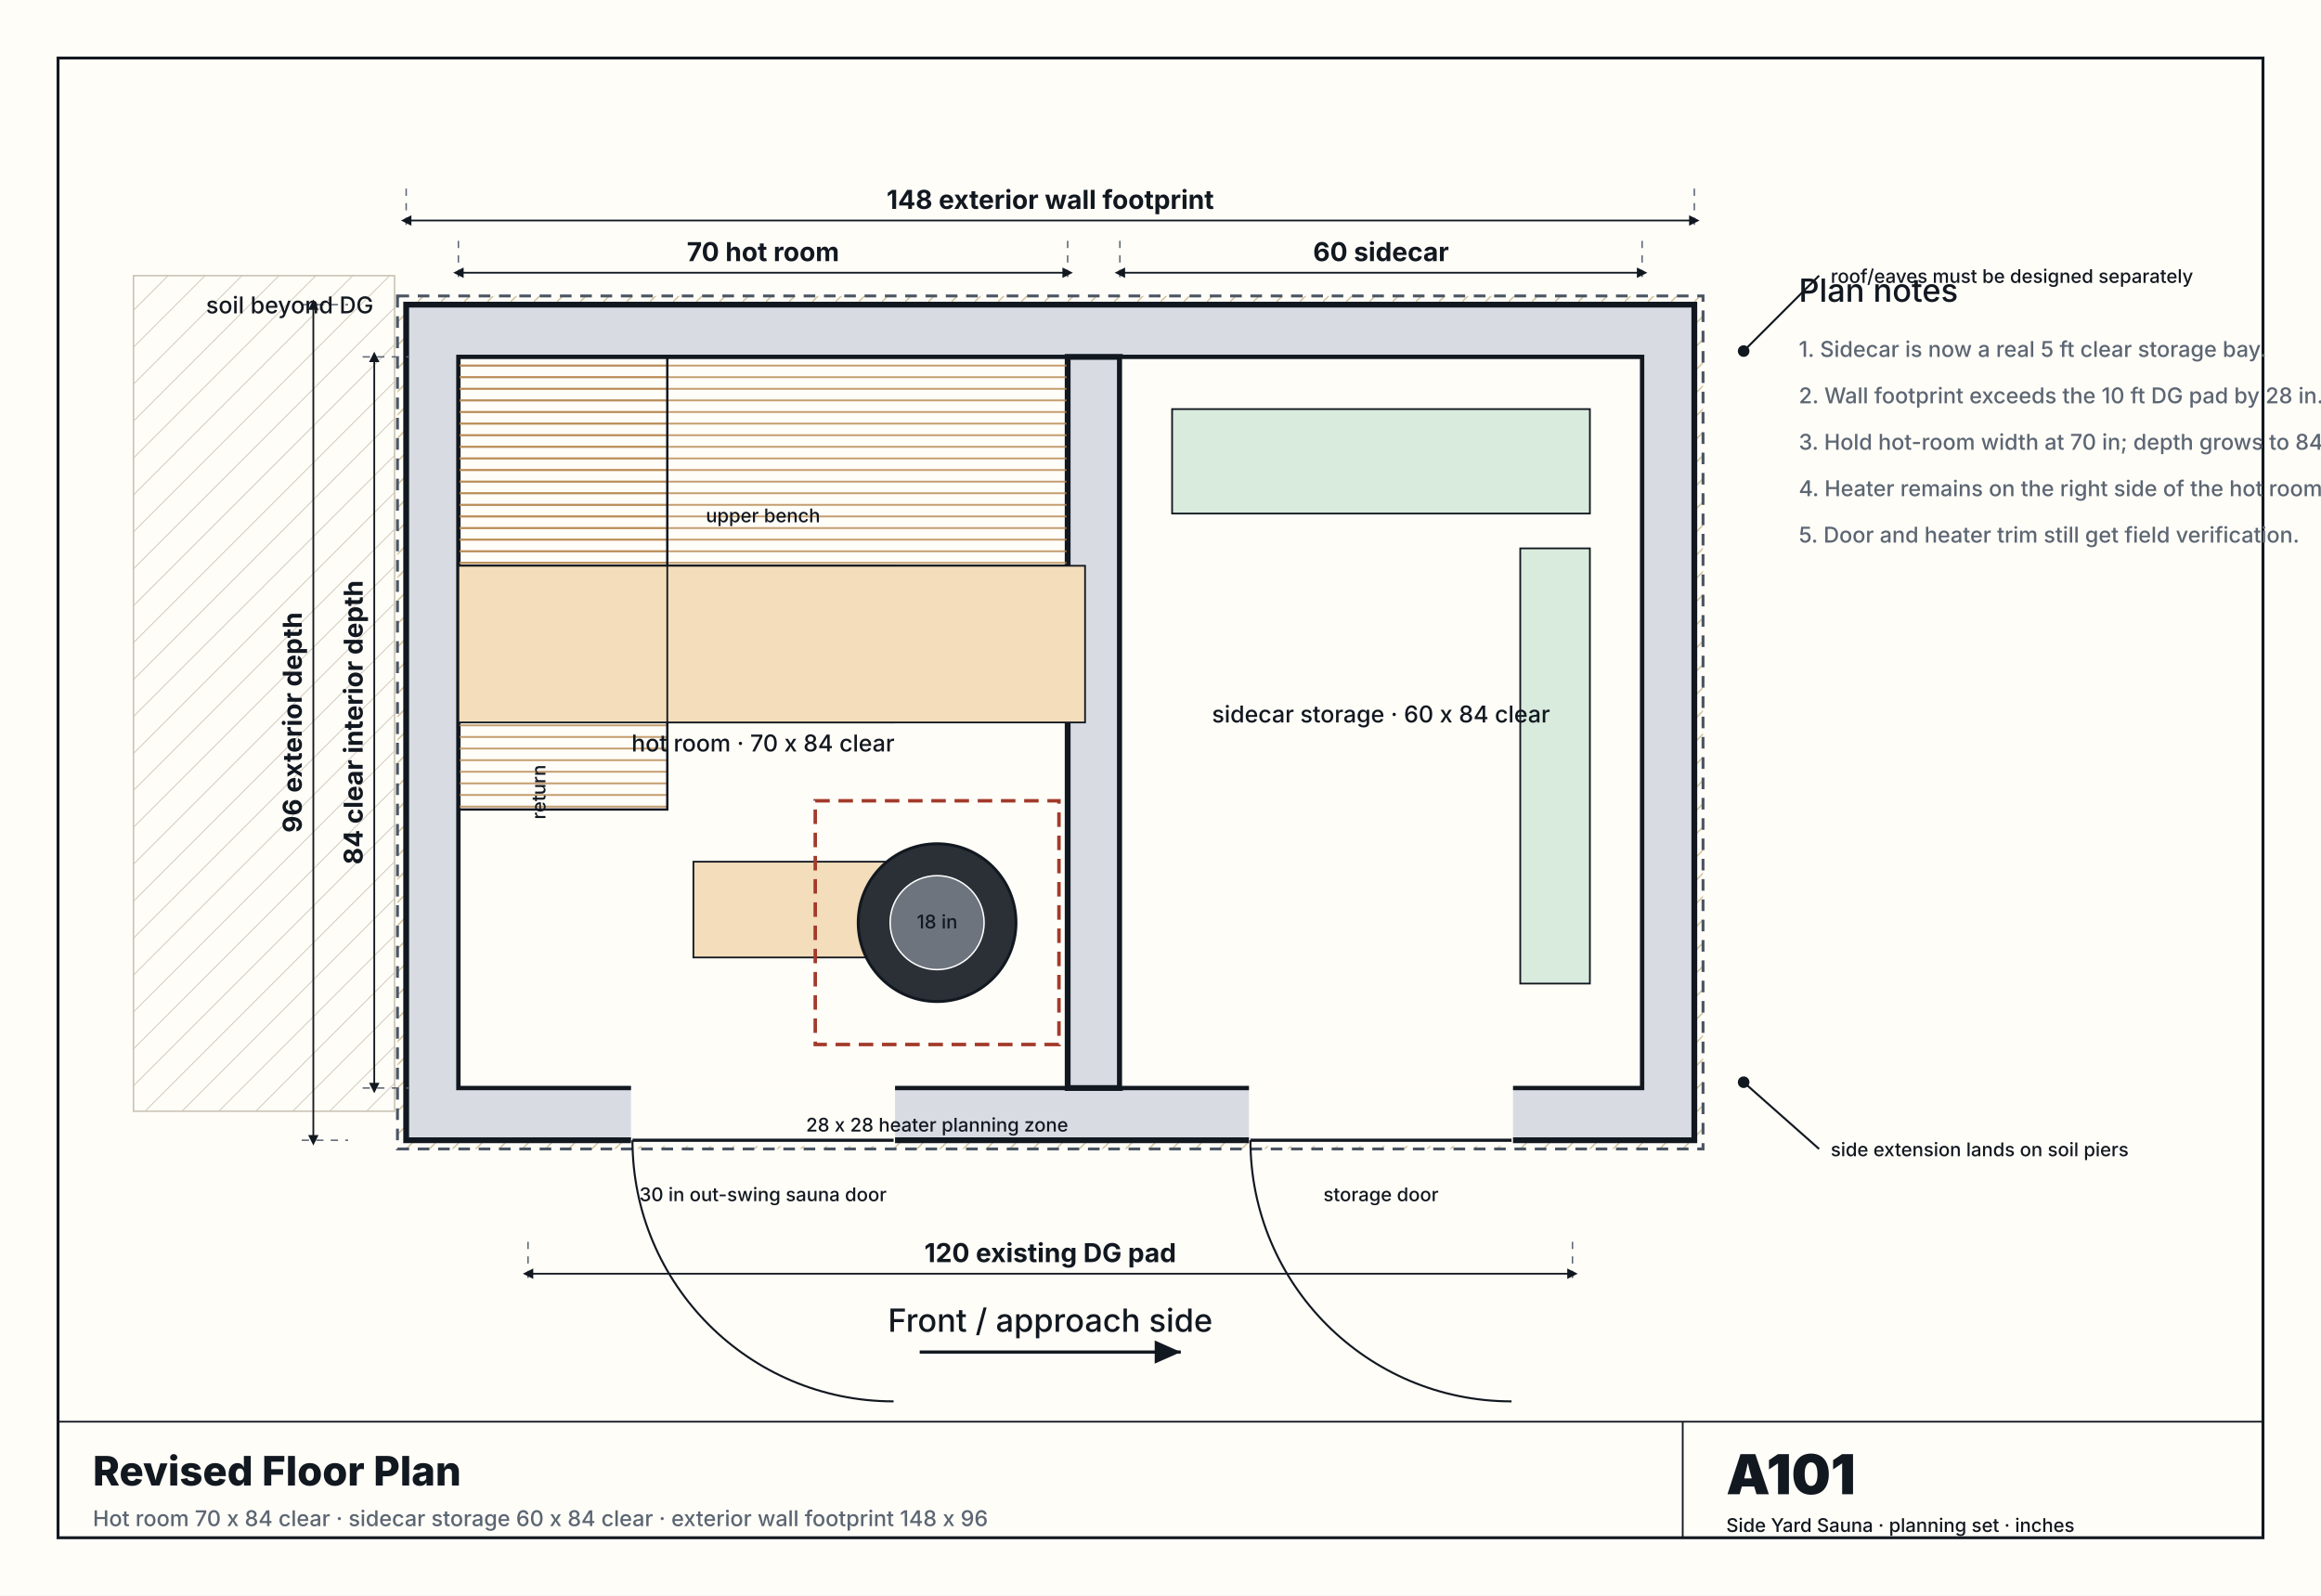
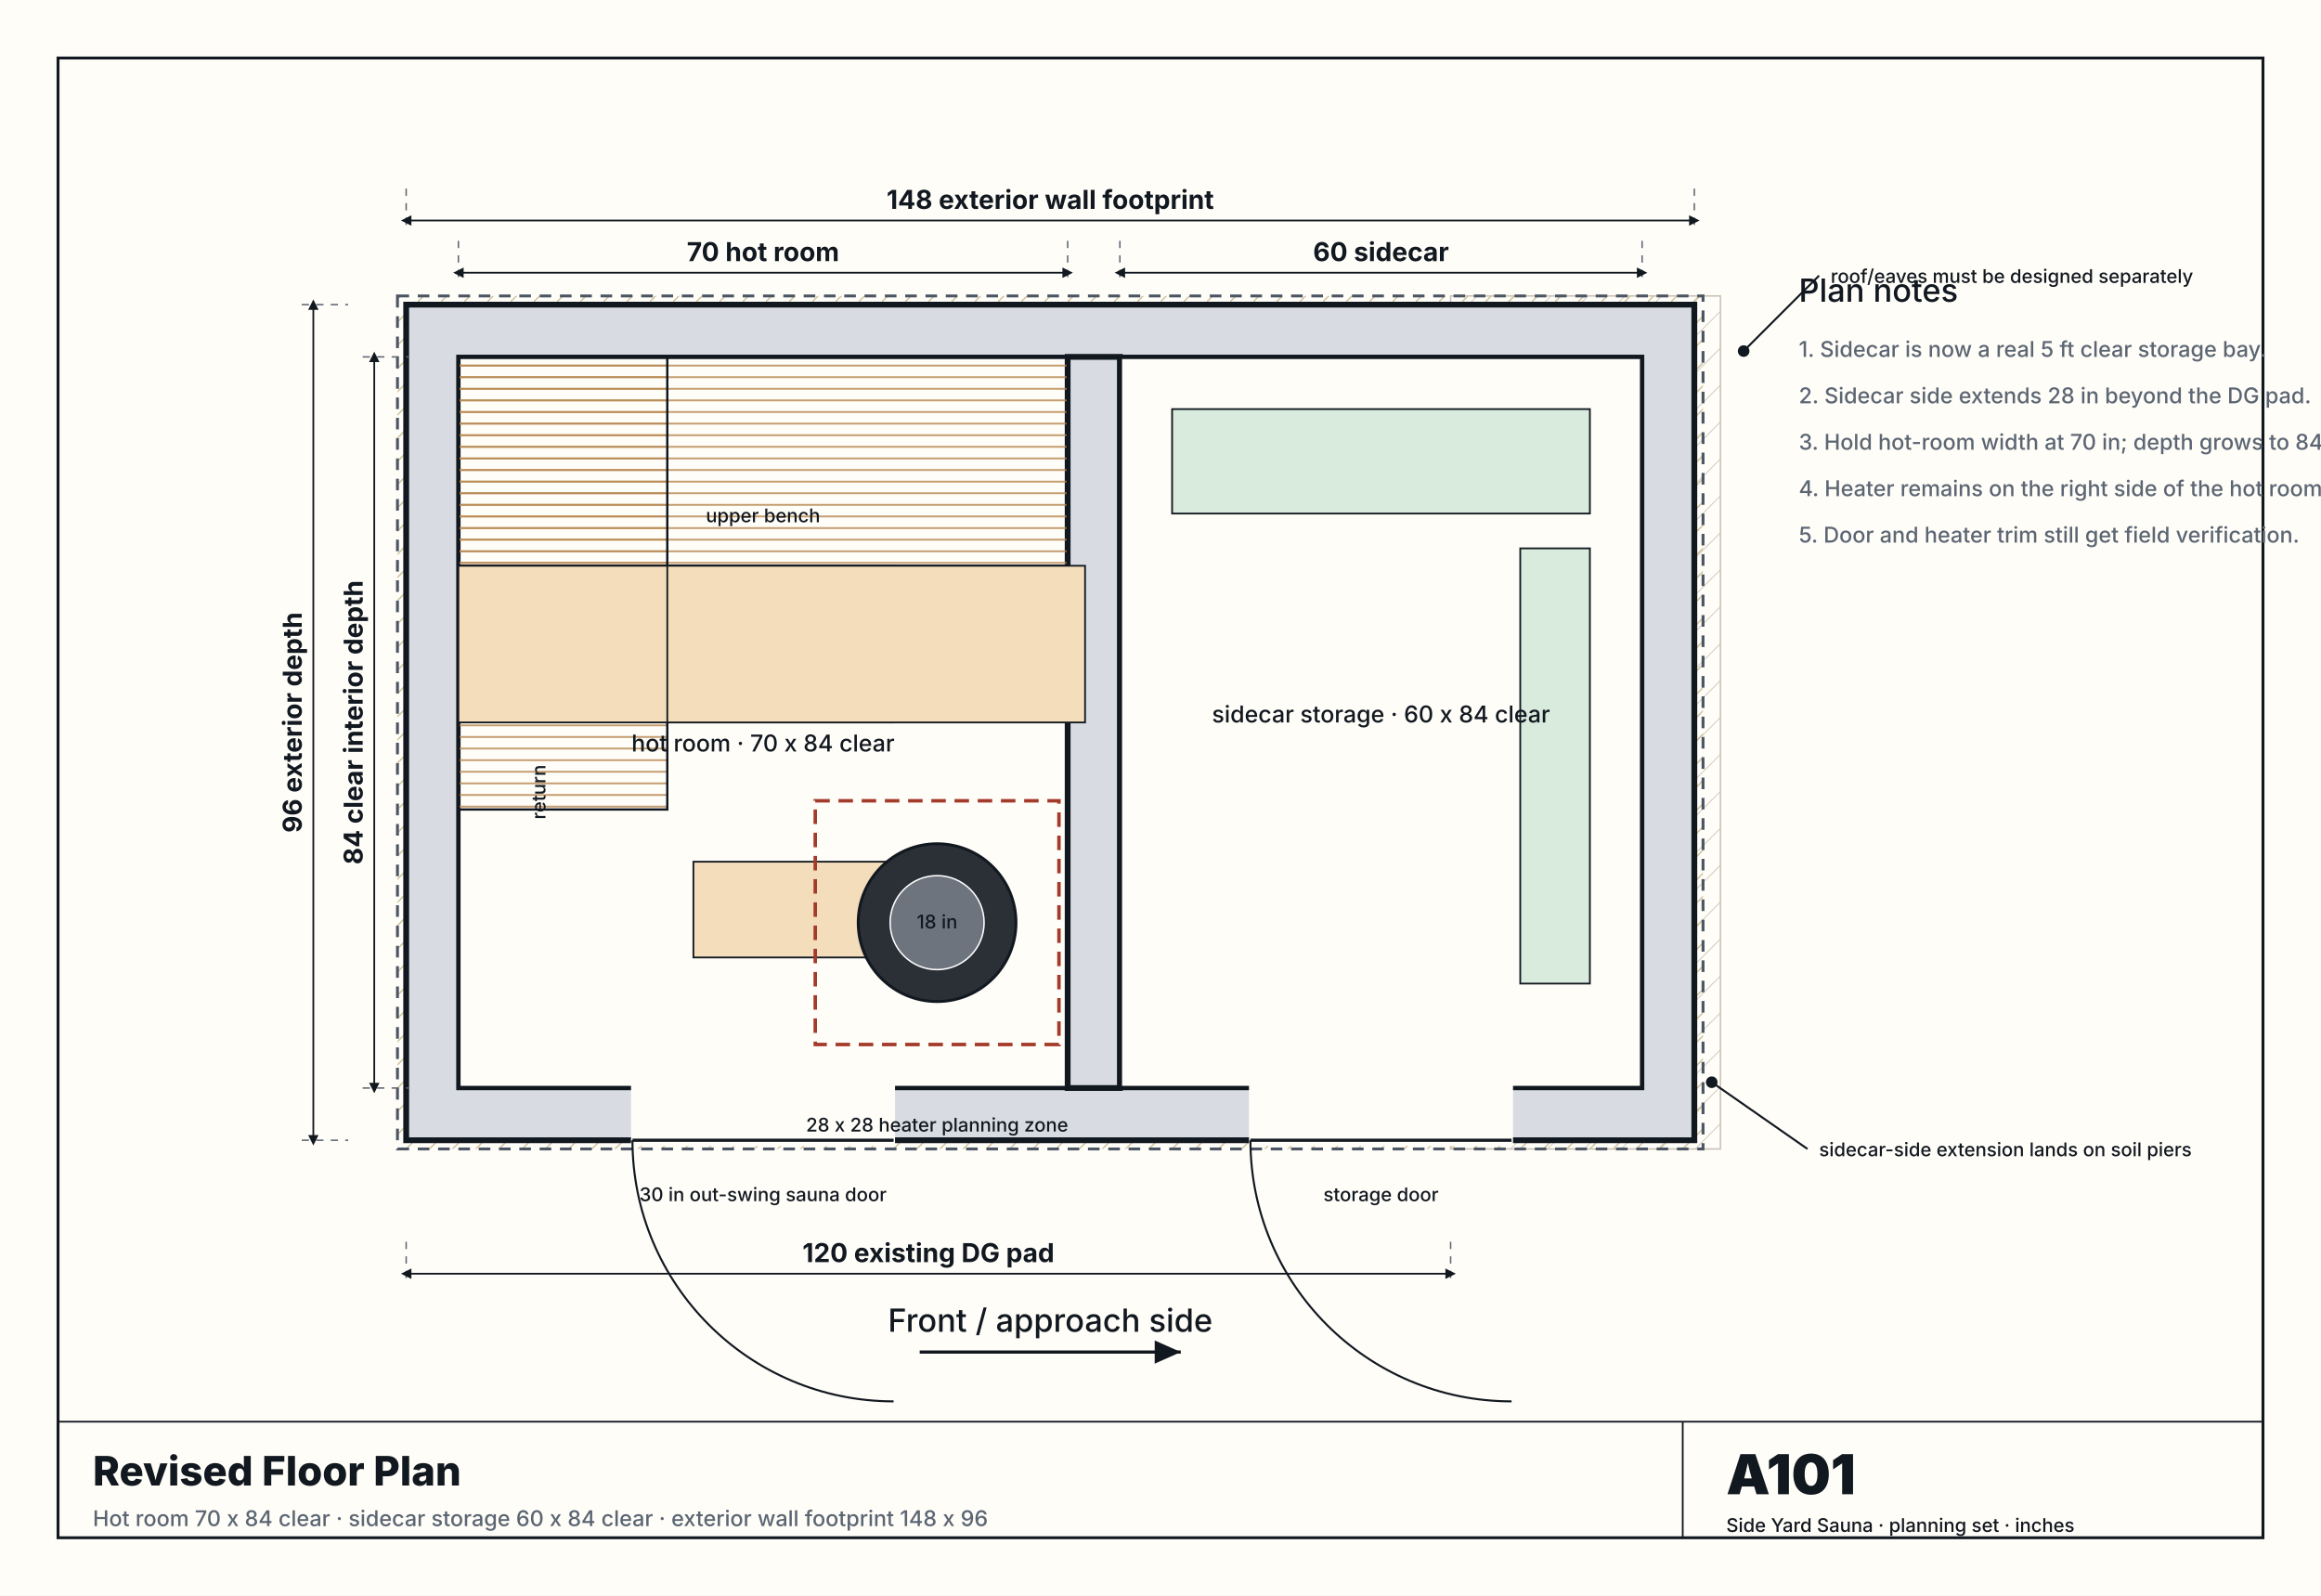
<svg xmlns="http://www.w3.org/2000/svg" width="1600" height="1100" viewBox="0 0 1600 1100" role="img" aria-labelledby="title desc">
  <defs>
    <marker id="arrow" viewBox="0 0 10 10" refX="5" refY="5" markerWidth="6" markerHeight="6" orient="auto-start-reverse">
      <path d="M0,0 L10,5 L0,10 Z" fill="#121820" />
    </marker>
    <marker id="arrow-blue" viewBox="0 0 10 10" refX="5" refY="5" markerWidth="6" markerHeight="6" orient="auto-start-reverse">
      <path d="M0,0 L10,5 L0,10 Z" fill="#245f9f" />
    </marker>
    <pattern id="soil-hatch" width="18" height="18" patternUnits="userSpaceOnUse" patternTransform="rotate(45)">
      <line x1="0" y1="0" x2="0" y2="18" stroke="#c8c1b2" stroke-width="1" />
    </pattern>
    <pattern id="deck-hatch" width="16" height="16" patternUnits="userSpaceOnUse">
      <path d="M0 16 L16 0" stroke="#d1c39f" stroke-width="1" />
    </pattern>
    <pattern id="wood-grain" width="28" height="8" patternUnits="userSpaceOnUse">
      <line x1="0" y1="4" x2="28" y2="4" stroke="#b78953" stroke-width="1" />
    </pattern>
    <style>
        .sheet-bg{fill:#fffdf8}
        .border{fill:none;stroke:#121820;stroke-width:2}
        .title-line{stroke:#121820;stroke-width:1.2}
        .wall{fill:#d8dce2;stroke:#121820;stroke-width:4}
        .cut{fill:#fffdf8;stroke:#121820;stroke-width:3}
        .thin{fill:none;stroke:#121820;stroke-width:1.4}
        .med{fill:none;stroke:#121820;stroke-width:2.2}
        .heavy{fill:none;stroke:#121820;stroke-width:4}
        .dim{fill:none;stroke:#121820;stroke-width:1.2;marker-start:url(#arrow);marker-end:url(#arrow)}
        .ext{stroke:#5c6673;stroke-width:1;stroke-dasharray:5 5}
        .label{font:500 22px ui-sans-serif, system-ui, -apple-system, BlinkMacSystemFont, "Segoe UI", sans-serif;fill:#121820}
        .small{font:500 16px ui-sans-serif, system-ui, -apple-system, BlinkMacSystemFont, "Segoe UI", sans-serif;fill:#121820}
        .tiny{font:500 13px ui-sans-serif, system-ui, -apple-system, BlinkMacSystemFont, "Segoe UI", sans-serif;fill:#121820}
        .dimtxt{font:700 18px ui-sans-serif, system-ui, -apple-system, BlinkMacSystemFont, "Segoe UI", sans-serif;fill:#121820}
        .note{font:500 15px ui-sans-serif, system-ui, -apple-system, BlinkMacSystemFont, "Segoe UI", sans-serif;fill:#5c6673}
        .title{font:800 28px ui-sans-serif, system-ui, -apple-system, BlinkMacSystemFont, "Segoe UI", sans-serif;fill:#121820}
        .sheetno{font:900 38px ui-sans-serif, system-ui, -apple-system, BlinkMacSystemFont, "Segoe UI", sans-serif;fill:#121820}
        .badge{font:800 13px ui-sans-serif, system-ui, -apple-system, BlinkMacSystemFont, "Segoe UI", sans-serif;fill:#fff}
      </style>
  </defs>
  <rect width="1600" height="1100" class="sheet-bg" />
  <rect x="40" y="40" width="1520" height="1020" class="border" />
  <line x1="40" y1="980" x2="1560" y2="980" class="title-line" />
  <line x1="1160" y1="980" x2="1160" y2="1060" class="title-line" />
  <text x="64" y="1024" class="title">Revised Floor Plan</text>
  <text x="64" y="1052" class="note">Hot room 70 x 84 clear · sidecar storage 60 x 84 clear · exterior wall footprint 148 x 96</text>
  <text x="1190" y="1030" class="sheetno">A101</text>
  <text x="1190" y="1056" class="tiny">Side Yard Sauna · planning set · inches</text>
-   <rect x="92" y="190" width="180" height="576" class="" fill="url(#soil-hatch)" stroke="#c8c1b2" stroke-width="1" />
+   <rect x="1000" y="204" width="186" height="588" class="" fill="url(#soil-hatch)" stroke="#c8c1b2" stroke-width="1" />
  <rect x="274" y="204" width="900" height="588" class="" fill="url(#deck-hatch)" stroke="#4b5563" stroke-width="2" stroke-dasharray="8 6" />
-   <rect x="364" y="210" width="720" height="576" class="" fill="#efe5cf" stroke="#8c7b59" stroke-width="2" stroke-dasharray="9 7" />
-   <text x="724" y="242" class="small" text-anchor="middle">existing compacted DG pad · 120 x 96</text>
+   <rect x="280" y="210" width="720" height="576" class="" fill="#efe5cf" stroke="#8c7b59" stroke-width="2" stroke-dasharray="9 7" />
+   <text x="640" y="242" class="small" text-anchor="middle">existing compacted DG pad · 120 x 96</text>
+   <text x="1090" y="242" class="small" text-anchor="middle">soil beyond pad</text>
  <rect x="280" y="210" width="888" height="576" class="wall" />
  <rect x="316" y="246" width="420" height="504" class="cut" fill="#fff7e6" />
  <rect x="736" y="246" width="36" height="504" class="wall" />
  <rect x="772" y="246" width="360" height="504" class="cut" fill="#eef7f1" />
  <rect x="436" y="749" width="180" height="40" class="" fill="#fffdf8" stroke="#fffdf8" stroke-width="2" />
  <path d="M436 786 A180 180 0 0 0 616 966" class="thin" />
  <line x1="436" y1="786" x2="616" y2="786" class="med" />
  <text x="526" y="828" class="tiny" text-anchor="middle">30 in out-swing sauna door</text>
  <rect x="862" y="749" width="180" height="40" class="" fill="#fffdf8" stroke="#fffdf8" stroke-width="2" />
  <path d="M862 786 A180 180 0 0 0 1042 966" class="thin" />
  <line x1="862" y1="786" x2="1042" y2="786" class="med" />
  <text x="952" y="828" class="tiny" text-anchor="middle">storage door</text>
  <rect x="316" y="246" width="420" height="144" class="" fill="url(#wood-grain)" stroke="#121820" stroke-width="1.6" />
  <rect x="316" y="246" width="144" height="312" class="" fill="url(#wood-grain)" stroke="#121820" stroke-width="1.6" />
  <rect x="316" y="390" width="300" height="108" class="" fill="#f4ddba" stroke="#121820" stroke-width="1.2" />
  <rect x="460" y="390" width="288" height="108" class="" fill="#f4ddba" stroke="#121820" stroke-width="1.2" />
  <rect x="478" y="594" width="132" height="66" class="" fill="#f4ddba" stroke="#121820" stroke-width="1.2" />
  <text x="526" y="360" class="tiny" text-anchor="middle">upper bench</text>
  <text x="376" y="546" class="tiny" text-anchor="middle" transform="rotate(-90 376 546)">return</text>
  <rect x="562" y="552" width="168" height="168" class="" fill="none" stroke="#a33a2a" stroke-width="2.4" stroke-dasharray="10 6" />
  <circle cx="646" cy="636" r="54.375" fill="#2b2f36" stroke="#121820" stroke-width="2" />
  <circle cx="646" cy="636" r="32.4" fill="#6d747d" stroke="#fff" stroke-width="1" />
  <text x="646" y="640" class="tiny" text-anchor="middle" fill="#fff">18 in</text>
  <text x="646" y="780" class="tiny" text-anchor="middle">28 x 28 heater planning zone</text>
  <rect x="808" y="282" width="288" height="72" class="" fill="#d8ebdd" stroke="#121820" stroke-width="1.2" />
  <rect x="1048" y="378" width="48" height="300" class="" fill="#d8ebdd" stroke="#121820" stroke-width="1.2" />
  <text x="952" y="498" class="small" text-anchor="middle">sidecar storage · 60 x 84 clear</text>
  <text x="526" y="518" class="small" text-anchor="middle">hot room · 70 x 84 clear</text>
  <line x1="280" y1="130" x2="280" y2="160" class="ext" />
  <line x1="1168" y1="130" x2="1168" y2="160" class="ext" />
  <line x1="280" y1="152" x2="1168" y2="152" class="dim" />
  <text x="724" y="144" class="dimtxt" text-anchor="middle">148 exterior wall footprint</text>
  <line x1="316" y1="166" x2="316" y2="196" class="ext" />
  <line x1="736" y1="166" x2="736" y2="196" class="ext" />
  <line x1="316" y1="188" x2="736" y2="188" class="dim" />
  <text x="526" y="180" class="dimtxt" text-anchor="middle">70 hot room</text>
  <line x1="772" y1="166" x2="772" y2="196" class="ext" />
  <line x1="1132" y1="166" x2="1132" y2="196" class="ext" />
  <line x1="772" y1="188" x2="1132" y2="188" class="dim" />
  <text x="952" y="180" class="dimtxt" text-anchor="middle">60 sidecar</text>
-   <line x1="364" y1="856" x2="364" y2="886" class="ext" />
-   <line x1="1084" y1="856" x2="1084" y2="886" class="ext" />
-   <line x1="364" y1="878" x2="1084" y2="878" class="dim" />
-   <text x="724" y="870" class="dimtxt" text-anchor="middle">120 existing DG pad</text>
+   <line x1="280" y1="856" x2="280" y2="886" class="ext" />
+   <line x1="1000" y1="856" x2="1000" y2="886" class="ext" />
+   <line x1="280" y1="878" x2="1000" y2="878" class="dim" />
+   <text x="640" y="870" class="dimtxt" text-anchor="middle">120 existing DG pad</text>
  <line x1="208" y1="210" x2="240" y2="210" class="ext" />
  <line x1="208" y1="786" x2="240" y2="786" class="ext" />
  <line x1="216" y1="210" x2="216" y2="786" class="dim" />
  <text x="208" y="498" class="dimtxt" text-anchor="middle" transform="rotate(-90 208 498)">96 exterior depth</text>
  <line x1="250" y1="246" x2="282" y2="246" class="ext" />
  <line x1="250" y1="750" x2="282" y2="750" class="ext" />
  <line x1="258" y1="246" x2="258" y2="750" class="dim" />
  <text x="250" y="498" class="dimtxt" text-anchor="middle" transform="rotate(-90 250 498)">84 clear interior depth</text>
  <path d="M1202 242 L1254 190" class="thin" />
  <circle cx="1202" cy="242" r="4" fill="#121820" />
  <text x="1262" y="195" class="tiny" text-anchor="start">roof/eaves must be designed separately</text>
-   <path d="M1202 746 L1254 792" class="thin" />
-   <circle cx="1202" cy="746" r="4" fill="#121820" />
-   <text x="1262" y="797" class="tiny" text-anchor="start">side extension lands on soil piers</text>
-   <text x="142" y="216" class="small" text-anchor="start">soil beyond DG</text>
+   <path d="M1180 746 L1246 792" class="thin" />
+   <circle cx="1180" cy="746" r="4" fill="#121820" />
+   <text x="1254" y="797" class="tiny" text-anchor="start">sidecar-side extension lands on soil piers</text>
  <text x="724" y="918" class="label" text-anchor="middle">Front / approach side</text>
  <line x1="634" y1="932" x2="814" y2="932" class="med" />
  <path d="M814 932 l-18 -8 l0 16 z" fill="#121820" />
  <g transform="translate(1240 208)">
    <text x="0" y="0" class="label" text-anchor="start">Plan notes</text>
    <text x="0" y="38" class="note" text-anchor="start">1. Sidecar is now a real 5 ft clear storage bay.</text>
-     <text x="0" y="70" class="note" text-anchor="start">2. Wall footprint exceeds the 10 ft DG pad by 28 in.</text>
+     <text x="0" y="70" class="note" text-anchor="start">2. Sidecar side extends 28 in beyond the DG pad.</text>
    <text x="0" y="102" class="note" text-anchor="start">3. Hold hot-room width at 70 in; depth grows to 84 in.</text>
    <text x="0" y="134" class="note" text-anchor="start">4. Heater remains on the right side of the hot room.</text>
    <text x="0" y="166" class="note" text-anchor="start">5. Door and heater trim still get field verification.</text>
  </g>
</svg>
